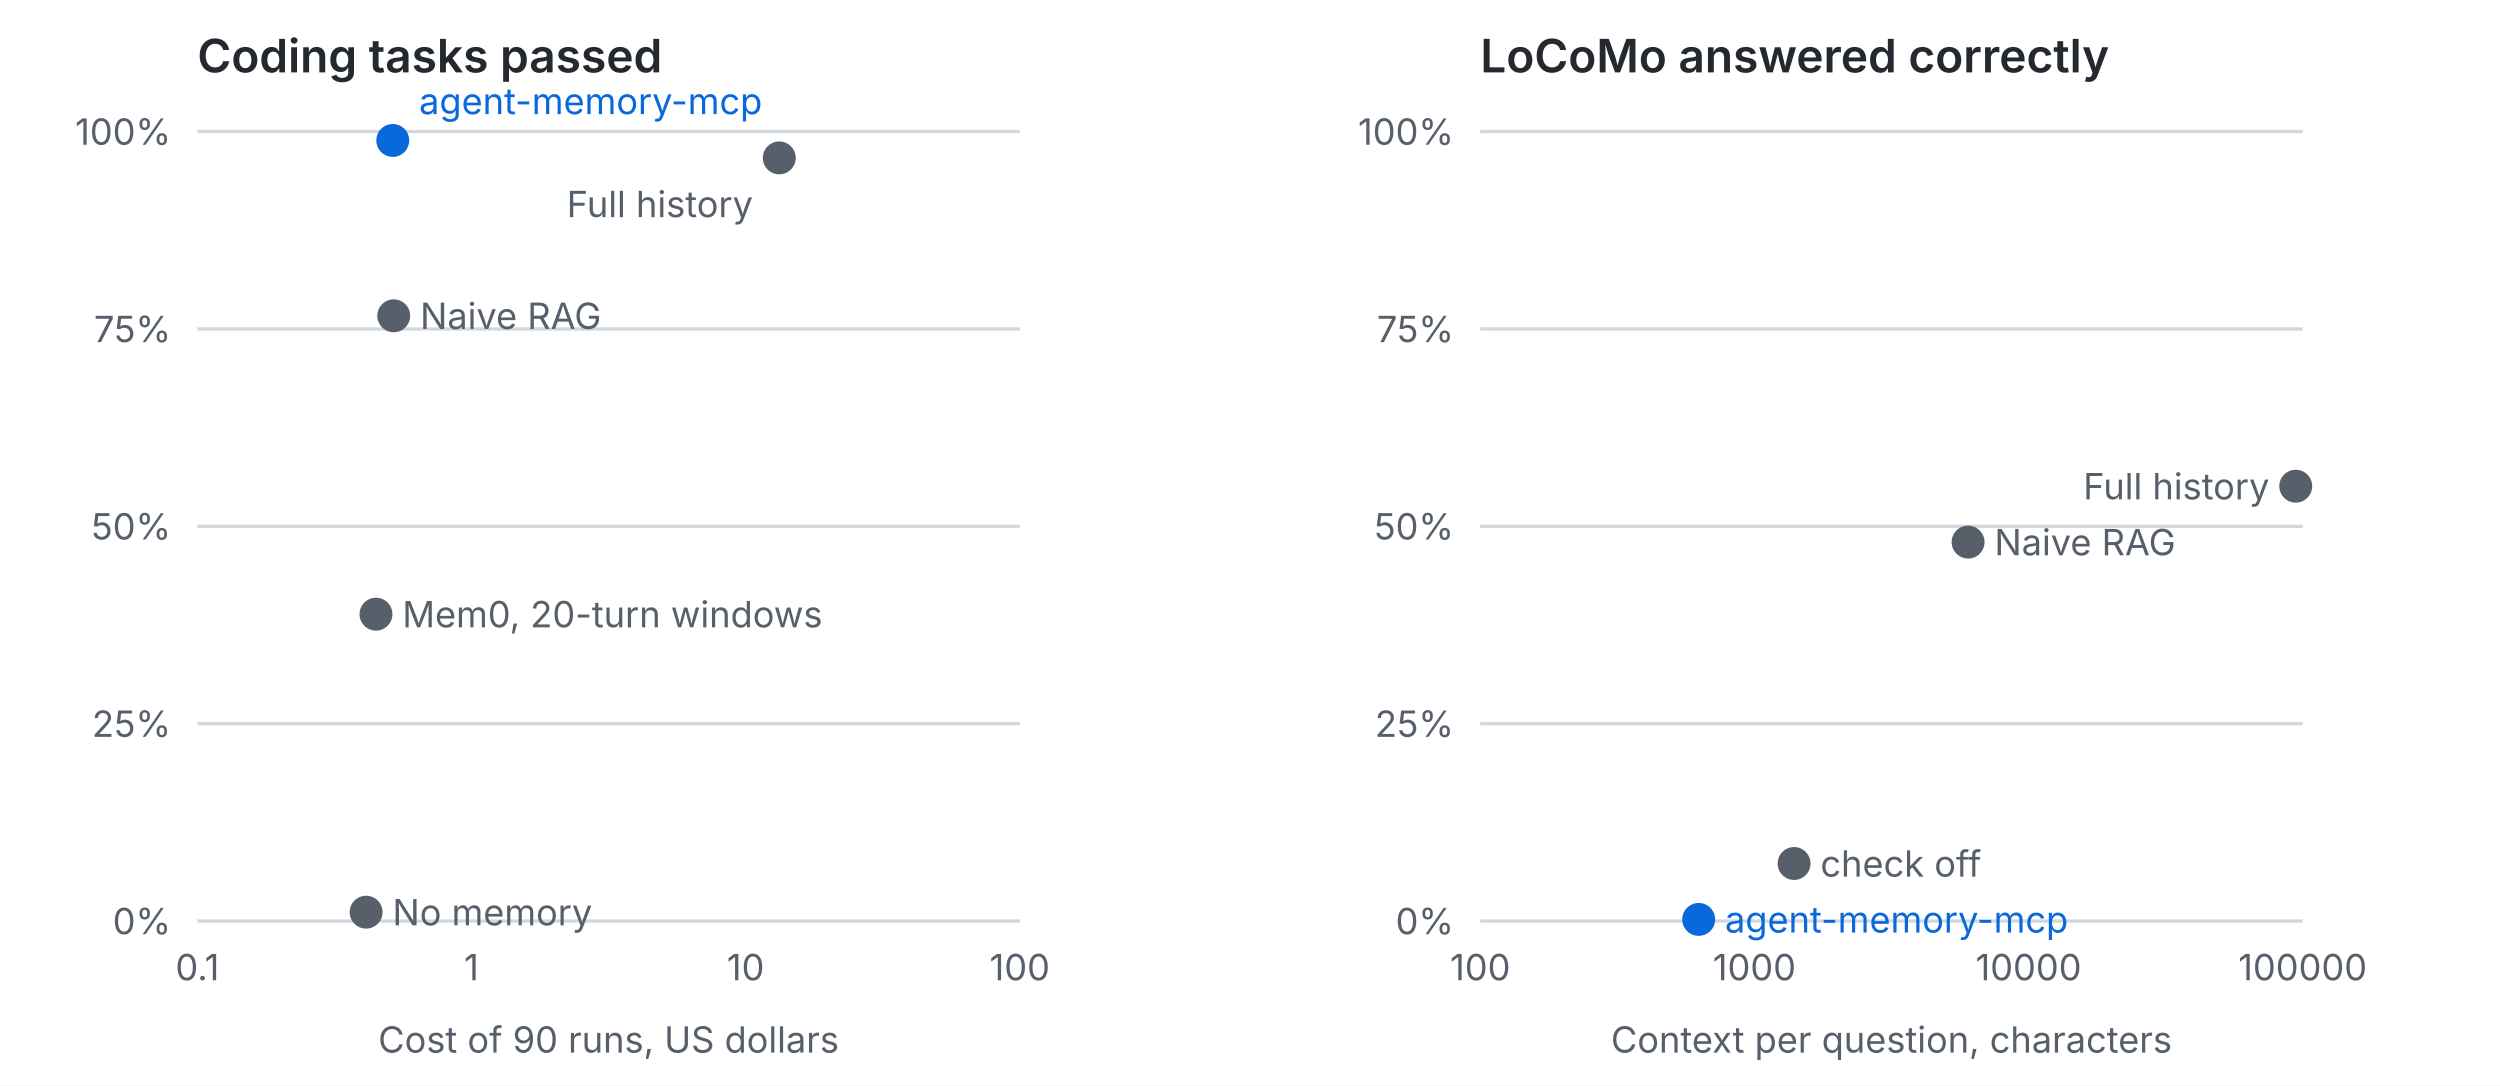
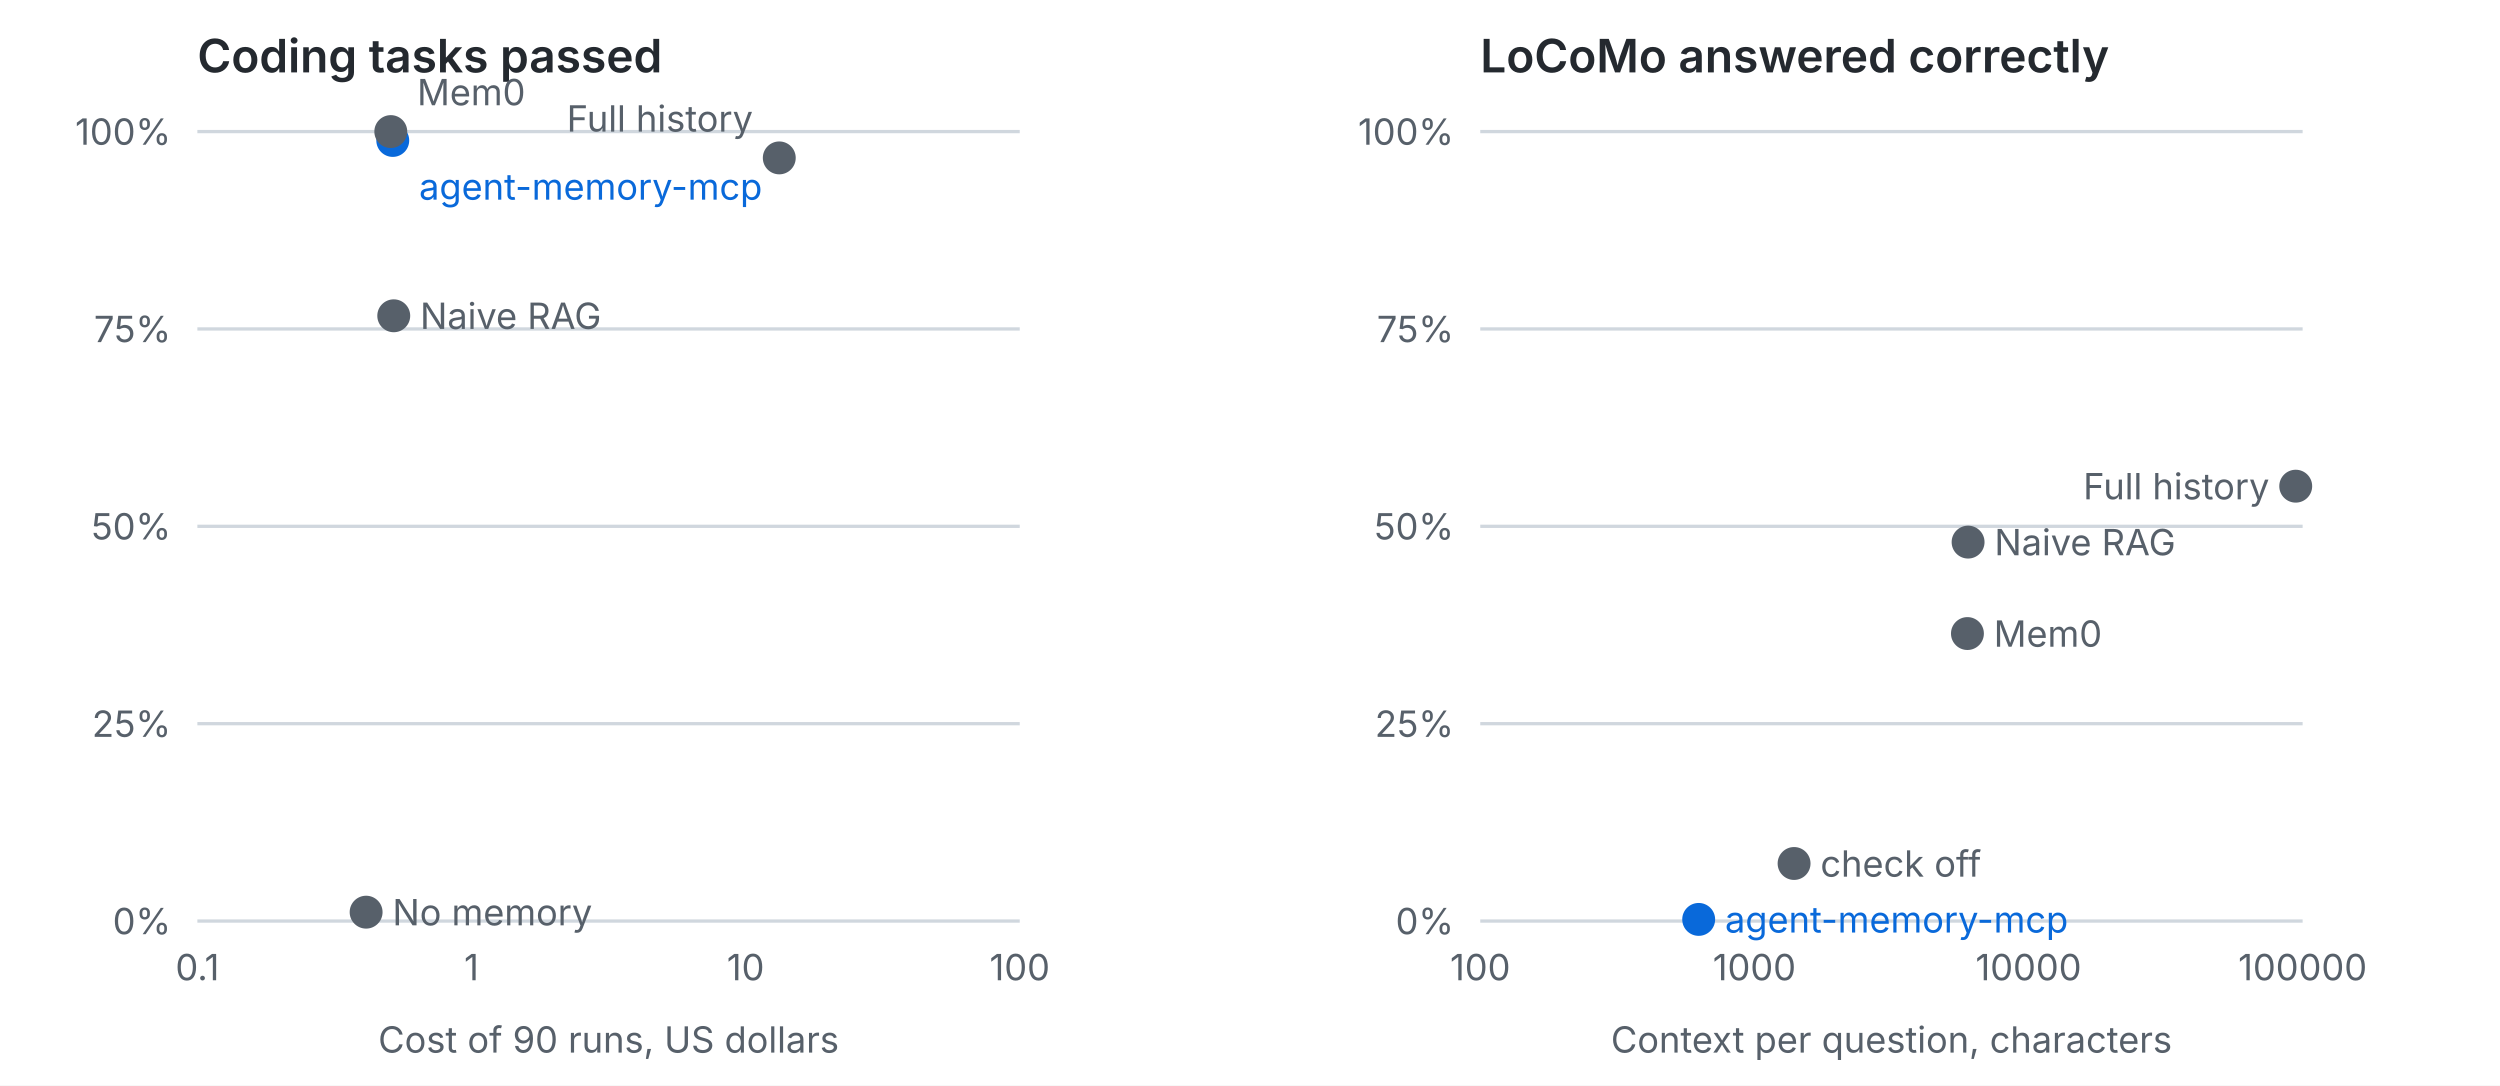
<svg xmlns="http://www.w3.org/2000/svg" viewBox="0 0 760 330" font-family="-apple-system, Segoe UI, sans-serif">
  <rect width="760" height="330" fill="#ffffff" />
  <text x="60" y="22" font-size="14" font-weight="600" fill="#24292f">Coding tasks passed</text>
  <line x1="60" x2="310" y1="280" y2="280" stroke="#d0d7de" />
  <text x="52" y="284" font-size="11" text-anchor="end" fill="#57606a">0%</text>
  <line x1="60" x2="310" y1="220.0" y2="220.0" stroke="#d0d7de" />
  <text x="52" y="224.0" font-size="11" text-anchor="end" fill="#57606a">25%</text>
  <line x1="60" x2="310" y1="160.0" y2="160.0" stroke="#d0d7de" />
  <text x="52" y="164.0" font-size="11" text-anchor="end" fill="#57606a">50%</text>
  <line x1="60" x2="310" y1="100.0" y2="100.0" stroke="#d0d7de" />
  <text x="52" y="104.0" font-size="11" text-anchor="end" fill="#57606a">75%</text>
  <line x1="60" x2="310" y1="40" y2="40" stroke="#d0d7de" />
  <text x="52" y="44" font-size="11" text-anchor="end" fill="#57606a">100%</text>
  <text x="60.0" y="298" font-size="11" text-anchor="middle" fill="#57606a">0.1</text>
  <text x="143.333" y="298" font-size="11" text-anchor="middle" fill="#57606a">1</text>
  <text x="226.667" y="298" font-size="11" text-anchor="middle" fill="#57606a">10</text>
  <text x="310.0" y="298" font-size="11" text-anchor="middle" fill="#57606a">100</text>
  <text x="185.0" y="320" font-size="11" text-anchor="middle" fill="#57606a">Cost of 90 runs, US dollars</text>
  <circle cx="119.4" cy="42.7" r="5" fill="#0969da" />
-   <text x="127.4" y="34.7" font-size="11" text-anchor="start" fill="#0969da">agent-memory-mcp</text>
+   <text x="127.4" y="60.7" font-size="11" text-anchor="start" fill="#0969da">agent-memory-mcp</text>
  <circle cx="236.9" cy="48.0" r="5" fill="#57606a" />
-   <text x="228.9" y="66.0" font-size="11" text-anchor="end" fill="#57606a">Full history</text>
+   <text x="228.9" y="40.0" font-size="11" text-anchor="end" fill="#57606a">Full history</text>
  <circle cx="119.7" cy="96.0" r="5" fill="#57606a" />
  <text x="127.7" y="100.0" font-size="11" text-anchor="start" fill="#57606a">Naive RAG</text>
-   <circle cx="114.3" cy="186.7" r="5" fill="#57606a" />
-   <text x="122.3" y="190.7" font-size="11" text-anchor="start" fill="#57606a">Mem0, 20-turn windows</text>
+   <circle cx="118.8" cy="40.0" r="5" fill="#57606a" />
+   <text x="126.8" y="32.0" font-size="11" text-anchor="start" fill="#57606a">Mem0</text>
  <circle cx="111.3" cy="277.3" r="5" fill="#57606a" />
  <text x="119.3" y="281.3" font-size="11" text-anchor="start" fill="#57606a">No memory</text>
  <text x="450" y="22" font-size="14" font-weight="600" fill="#24292f">LoCoMo answered correctly</text>
  <line x1="450" x2="700" y1="280" y2="280" stroke="#d0d7de" />
  <text x="442" y="284" font-size="11" text-anchor="end" fill="#57606a">0%</text>
  <line x1="450" x2="700" y1="220.0" y2="220.0" stroke="#d0d7de" />
  <text x="442" y="224.0" font-size="11" text-anchor="end" fill="#57606a">25%</text>
  <line x1="450" x2="700" y1="160.0" y2="160.0" stroke="#d0d7de" />
  <text x="442" y="164.0" font-size="11" text-anchor="end" fill="#57606a">50%</text>
  <line x1="450" x2="700" y1="100.0" y2="100.0" stroke="#d0d7de" />
  <text x="442" y="104.0" font-size="11" text-anchor="end" fill="#57606a">75%</text>
  <line x1="450" x2="700" y1="40" y2="40" stroke="#d0d7de" />
  <text x="442" y="44" font-size="11" text-anchor="end" fill="#57606a">100%</text>
  <text x="450.0" y="298" font-size="11" text-anchor="middle" fill="#57606a">100</text>
  <text x="533.333" y="298" font-size="11" text-anchor="middle" fill="#57606a">1000</text>
  <text x="616.667" y="298" font-size="11" text-anchor="middle" fill="#57606a">10000</text>
  <text x="700.0" y="298" font-size="11" text-anchor="middle" fill="#57606a">100000</text>
  <text x="575.0" y="320" font-size="11" text-anchor="middle" fill="#57606a">Context per question, characters</text>
  <circle cx="516.4" cy="279.5" r="5" fill="#0969da" />
  <text x="524.4" y="283.5" font-size="11" text-anchor="start" fill="#0969da">agent-memory-mcp</text>
  <circle cx="545.4" cy="262.5" r="5" fill="#57606a" />
  <text x="553.4" y="266.5" font-size="11" text-anchor="start" fill="#57606a">check off</text>
  <circle cx="598.3" cy="164.8" r="5" fill="#57606a" />
  <text x="606.3" y="168.8" font-size="11" text-anchor="start" fill="#57606a">Naive RAG</text>
+   <circle cx="598.1" cy="192.6" r="5" fill="#57606a" />
+   <text x="606.1" y="196.6" font-size="11" text-anchor="start" fill="#57606a">Mem0</text>
  <circle cx="697.9" cy="147.8" r="5" fill="#57606a" />
  <text x="689.9" y="151.8" font-size="11" text-anchor="end" fill="#57606a">Full history</text>
</svg>
